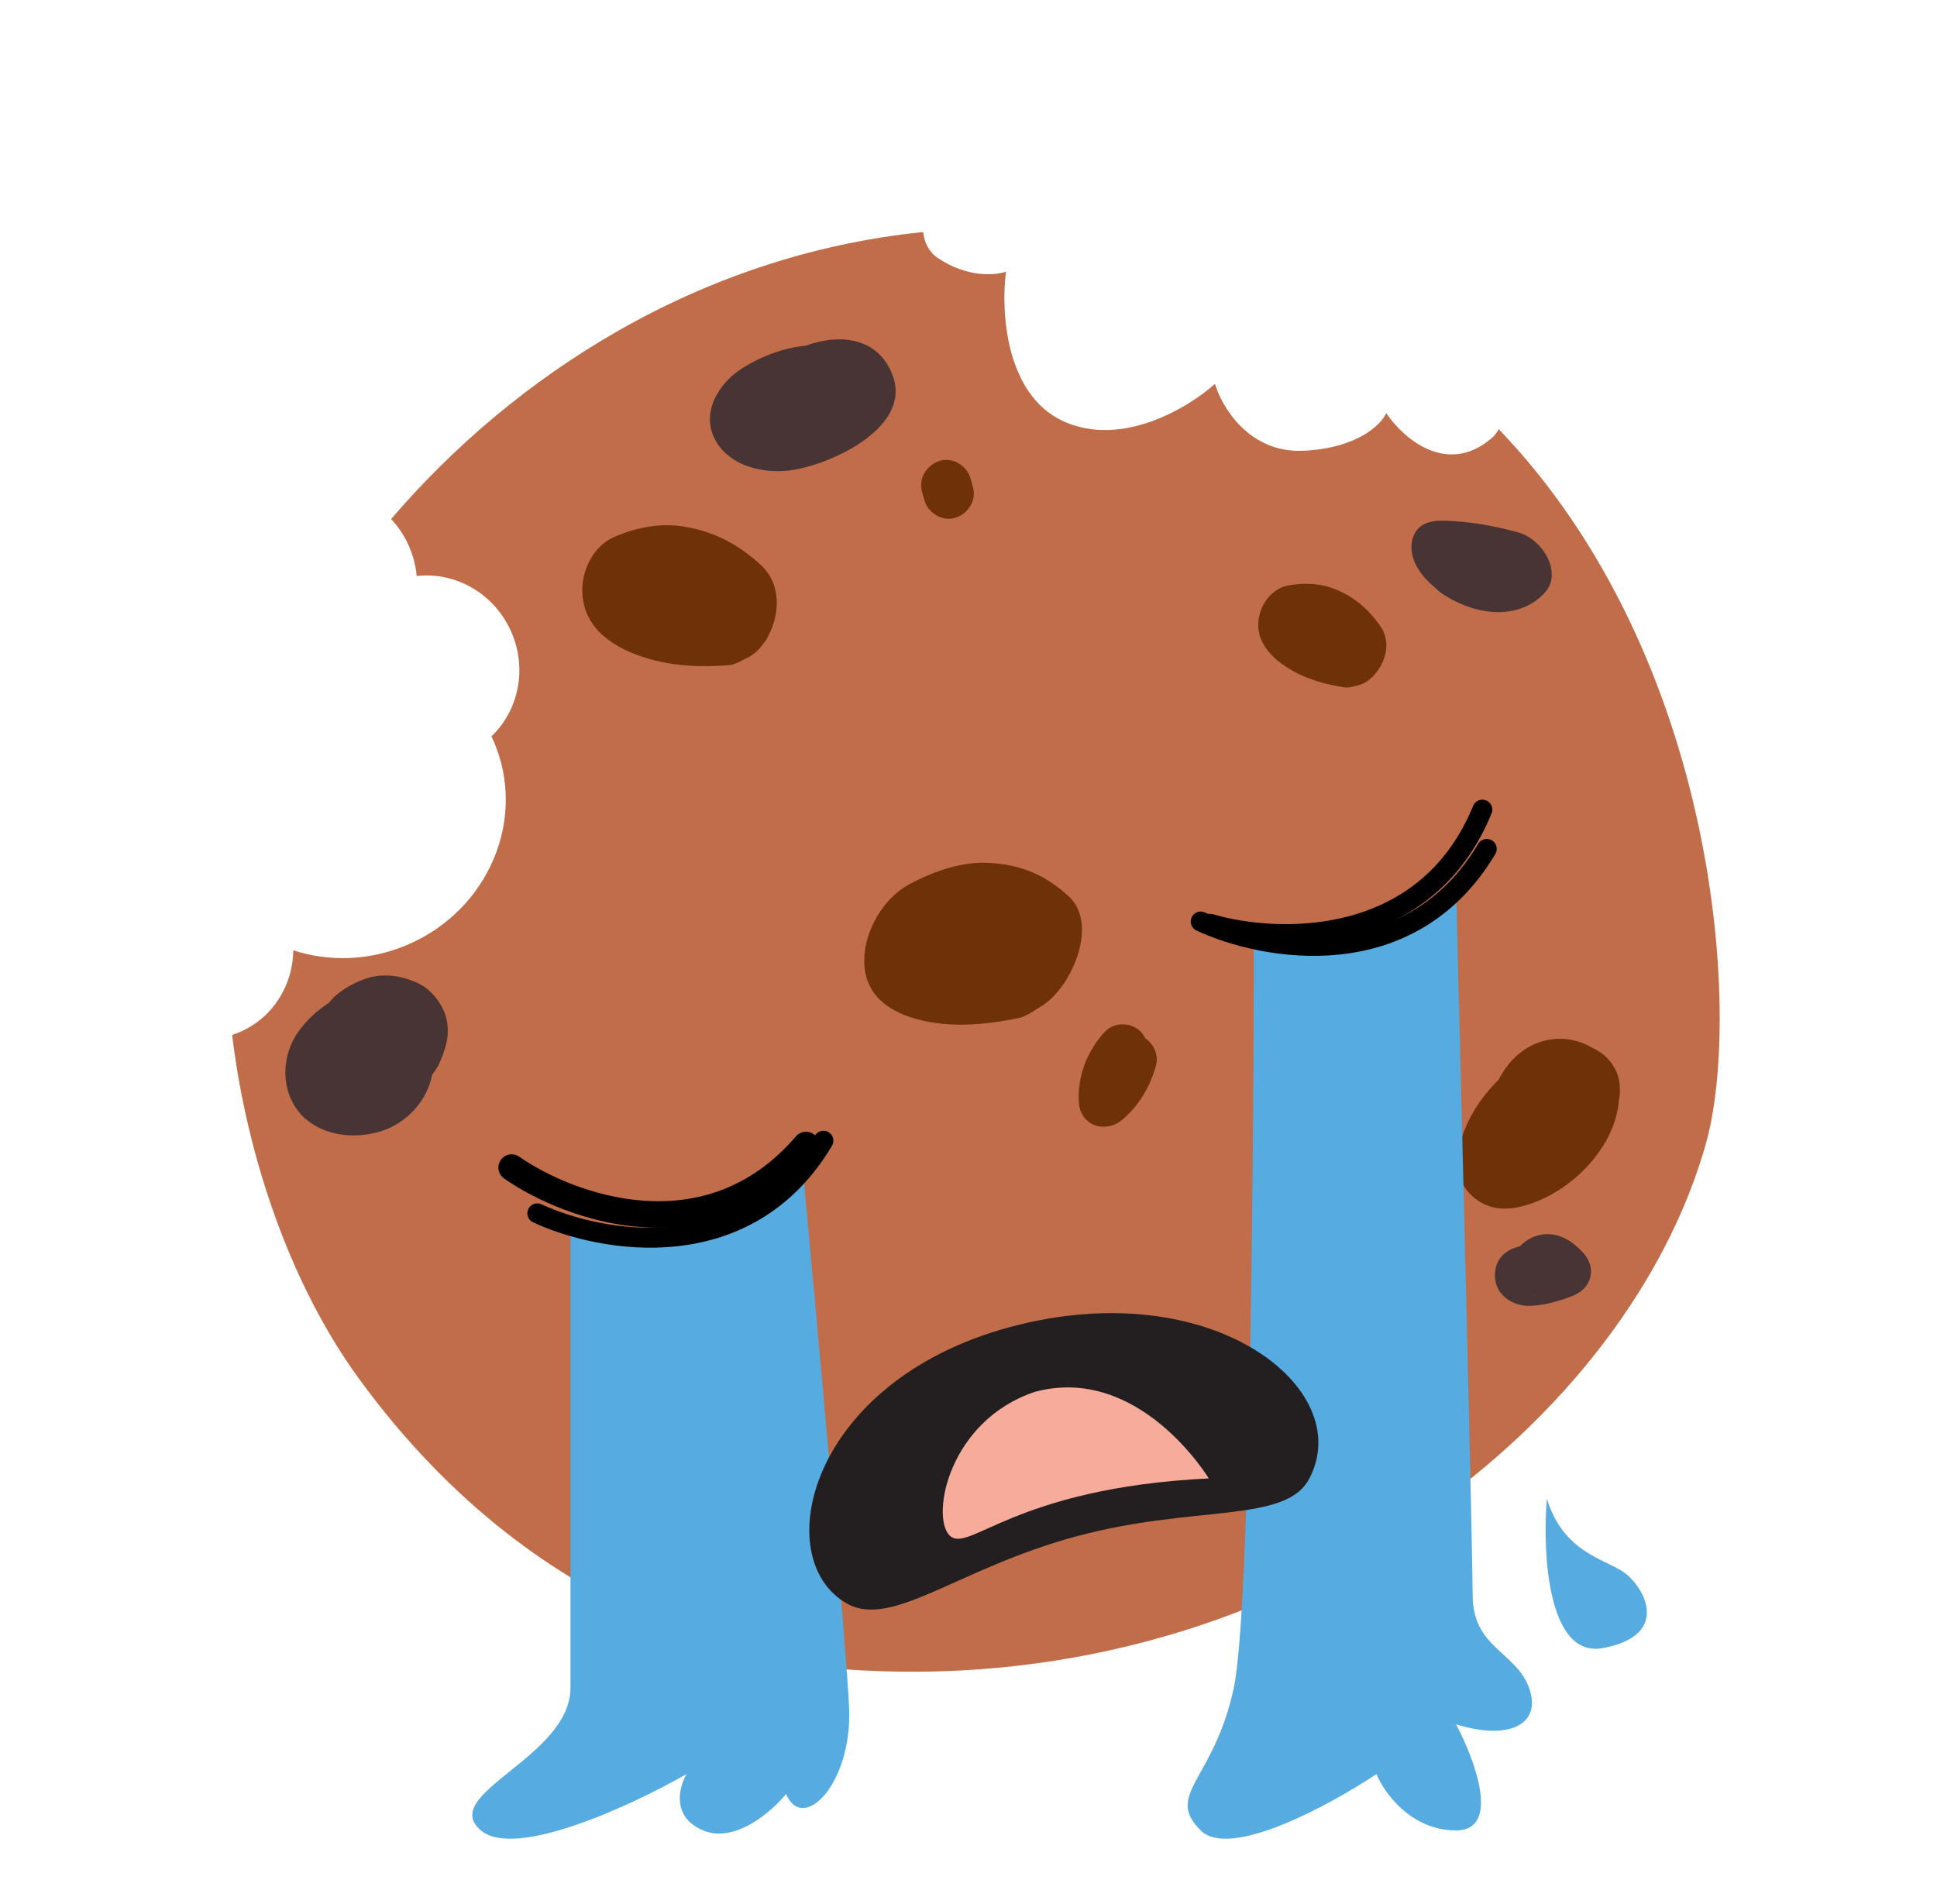
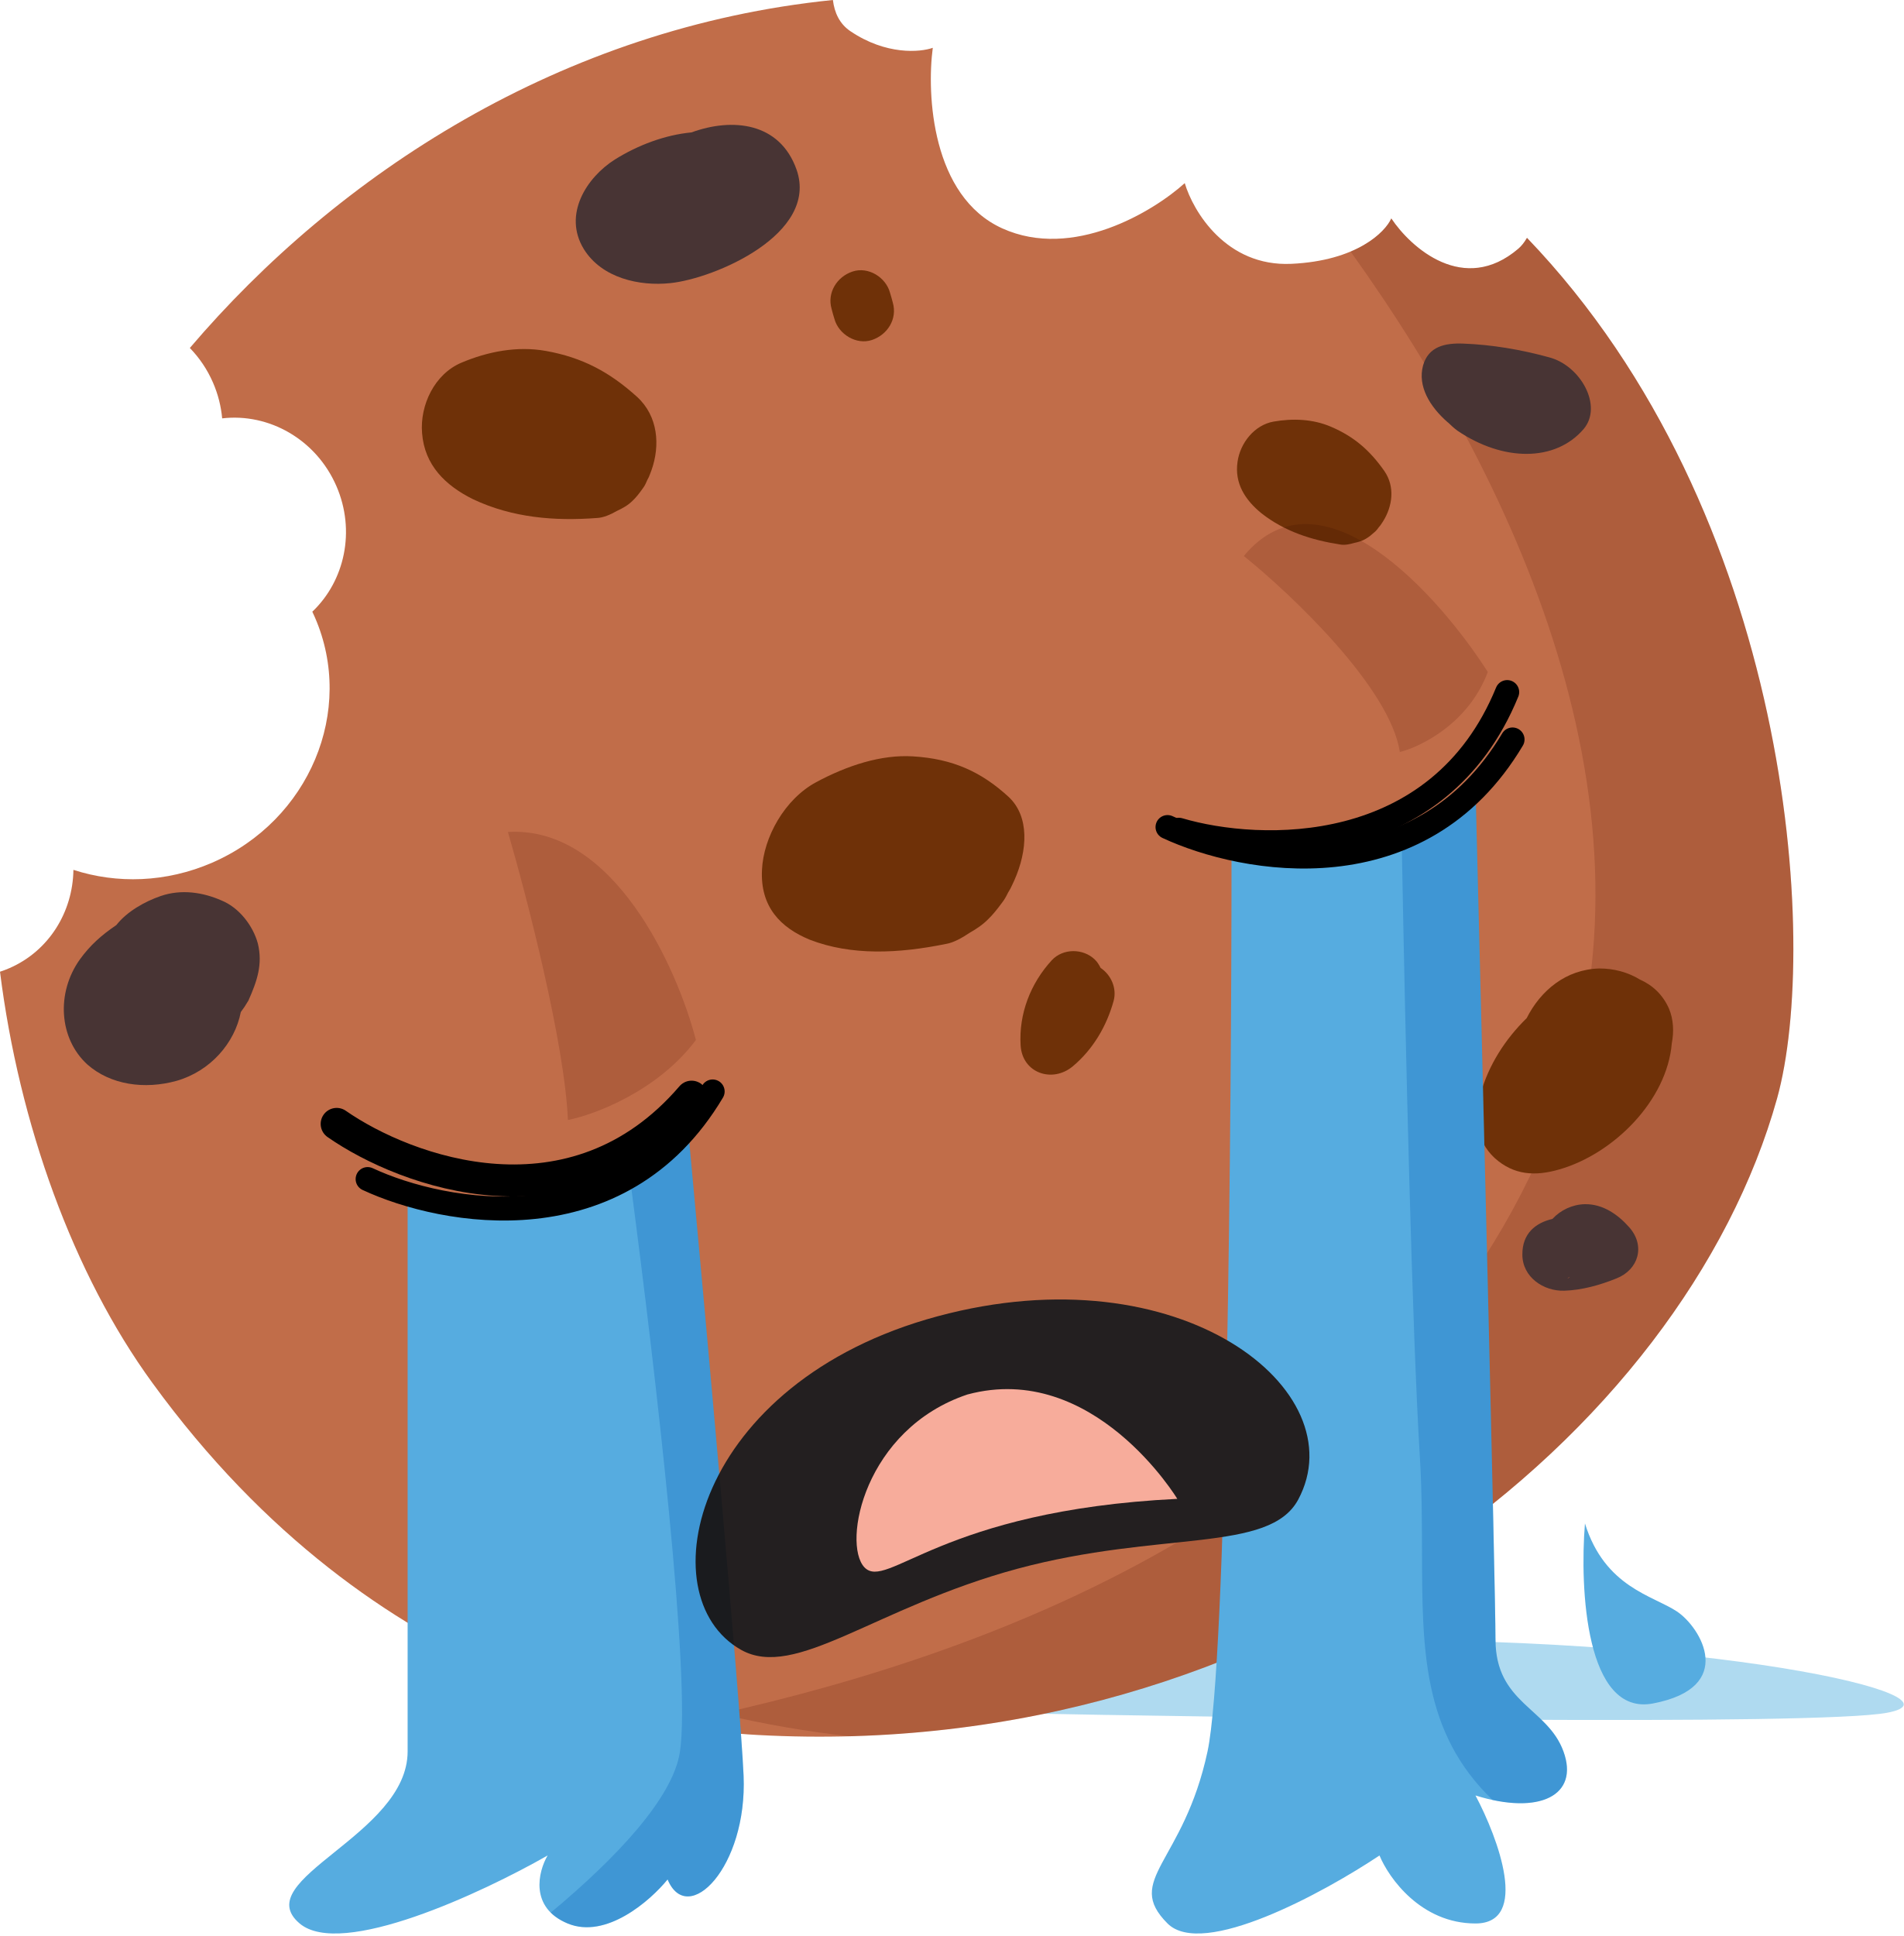
- <svg xmlns="http://www.w3.org/2000/svg" viewBox="0 0 292 287" fill="none">
-   <path fill-rule="evenodd" clip-rule="evenodd" d="M141.35 38.886C140.01 37.979 139.36 36.591 139.166 34.989C105.288 38.42 77.4 56.716 58.963 78.264C60.064 79.439 60.989 80.825 61.67 82.395C62.305 83.857 62.68 85.365 62.814 86.862C68.644 86.176 74.555 89.475 77.094 95.323C79.523 100.919 78.138 107.178 74.085 111.028C74.198 111.265 74.308 111.505 74.413 111.748C79.472 123.4 73.716 137.125 61.557 142.403C55.802 144.902 49.645 145.06 44.218 143.298C44.148 148.534 41.18 153.43 36.211 155.587C35.807 155.762 35.4 155.915 34.99 156.047C37.329 175.211 44.124 194.178 54.081 207.836C82.187 246.508 117.915 251.231 129.755 251.861C194.748 255.409 245.608 213.909 257.205 172.289C262.575 152.946 258.982 99.136 225.937 64.718C225.617 65.278 225.257 65.735 224.854 66.079C218.053 71.888 211.434 65.974 208.975 62.291C208.204 64.028 204.624 67.595 196.474 67.968C188.324 68.341 184.197 61.398 183.153 57.879C179.225 61.429 169.165 67.531 160.344 63.537C151.523 59.544 150.875 46.826 151.654 40.966C150.076 41.529 145.807 41.901 141.35 38.886Z" fill="#C16D49" />
-   <path d="M171.907 155.506C170.453 154.103 167.933 154.076 166.525 155.604C163.876 158.482 162.396 162.296 162.633 166.233C162.843 169.732 166.63 170.981 169.166 168.847C171.685 166.737 173.394 163.827 174.261 160.675C174.692 159.092 173.942 157.428 172.636 156.555C172.443 156.173 172.232 155.814 171.907 155.506Z" fill="#6F3108" />
-   <path d="M101.157 97.296L101.035 97.191L101.157 97.296ZM109.656 100.315C110.457 100.29 111.372 99.885 112.148 99.44C112.869 99.107 113.543 98.733 114.101 98.18C114.546 97.768 114.954 97.245 115.374 96.653L115.546 96.404C115.714 96.151 115.836 95.858 115.961 95.569L116.161 95.184C116.266 94.957 116.363 94.644 116.484 94.351C117.587 91.248 117.325 87.605 114.703 85.191C111.256 82.067 107.854 80.253 103.3 79.435C99.679 78.783 96.005 79.516 92.722 80.903C89.375 82.315 87.518 86.2 87.807 89.706C88.11 93.701 90.706 96.251 94.181 97.97C99.102 100.296 104.393 100.714 109.656 100.315Z" fill="#6F3108" />
-   <path d="M144.208 151.248L144.086 151.143L144.208 151.248ZM153.32 153.554C154.224 153.409 155.309 152.806 156.244 152.177C157.102 151.685 157.912 151.153 158.618 150.428C159.176 149.884 159.709 149.216 160.265 148.465L160.495 148.15C160.72 147.832 160.897 147.472 161.08 147.117L161.359 146.64C161.51 146.36 161.664 145.981 161.841 145.621C163.524 141.844 163.75 137.634 161.151 135.193C157.726 132.043 154.165 130.414 149.169 130.111C145.195 129.869 140.965 131.249 137.079 133.336C133.119 135.461 130.478 140.257 130.301 144.305C130.07 148.921 132.62 151.524 136.278 153.031C141.471 155.04 147.353 154.772 153.32 153.554" fill="#6F3108" />
-   <path d="M197.428 100.344L197.363 100.256L197.428 100.344ZM202.58 103.627C203.111 103.732 203.772 103.604 204.348 103.43C204.871 103.32 205.369 103.177 205.816 102.898C206.169 102.694 206.514 102.412 206.876 102.086L207.026 101.949C207.173 101.808 207.296 101.633 207.42 101.462L207.608 101.239C207.71 101.106 207.82 100.914 207.942 100.74C209.119 98.864 209.477 96.426 208.103 94.436C206.29 91.854 204.316 90.142 201.439 88.909C199.151 87.928 196.627 87.851 194.264 88.264C191.857 88.684 190.069 90.959 189.749 93.312C189.367 95.989 190.703 98.064 192.74 99.725C195.639 102.006 199.059 103.087 202.58 103.627Z" fill="#6F3108" />
-   <path d="M231.256 195.214L231.284 195.216C230.803 195.541 231.098 195.224 231.256 195.214ZM238.734 188.99C237.297 187.359 235.403 186.045 233.155 186.089C231.632 186.127 230.148 186.814 229.12 187.93C227.012 188.424 225.343 189.742 225.36 192.395C225.363 195.199 228.004 196.991 230.612 196.903C232.799 196.84 235.108 196.188 237.129 195.368C239.893 194.271 240.76 191.291 238.734 188.99Z" fill="#483434" />
-   <path d="M133.616 230.908L133.59 230.916C133.935 230.45 133.762 230.847 133.616 230.908ZM128.629 239.263C130.526 240.324 132.749 240.935 134.855 240.146C136.28 239.605 137.451 238.464 138.05 237.07C139.874 235.904 141.011 234.107 140.114 231.61C139.18 228.966 136.094 228.153 133.663 229.101C131.621 229.887 129.659 231.269 128.026 232.713C125.783 234.666 125.955 237.764 128.629 239.263Z" fill="#6F3108" />
-   <path d="M121.489 52.116C118.193 52.429 114.818 53.687 111.903 55.51C108.355 57.76 105.398 62.392 108.024 66.697C110.29 70.354 115.02 71.365 118.844 70.956C124.387 70.383 137.422 64.823 134.629 56.785C132.532 50.831 126.597 50.251 121.489 52.116Z" fill="#483434" />
-   <path d="M228.705 80.231C225.091 79.24 221.516 78.652 217.987 78.516C215.677 78.424 213.611 78.873 212.943 81.262C212.25 83.836 213.773 86.379 216.01 88.339L216.078 88.385C216.43 88.721 216.795 89.073 217.236 89.395C222.922 93.263 229.473 93.343 233.027 89.188C235.445 86.324 232.647 81.263 228.705 80.231Z" fill="#483434" />
-   <path d="M240.059 158.011C238.591 157.105 236.794 156.613 234.956 156.625C230.819 156.745 227.659 159.349 225.897 162.837C223.21 165.461 221.133 168.715 220.15 172.254C219.374 175.177 219.504 178.073 221.89 180.311C224.29 182.478 226.973 182.623 230.013 181.735C236.79 179.775 243.451 173.122 244.044 165.968C244.326 164.522 244.25 162.96 243.694 161.652C242.927 159.901 241.631 158.706 240.059 158.011Z" fill="#6F3108" />
-   <path d="M55.14 147.565C53.154 148.249 50.916 149.501 49.585 151.199C47.712 152.471 46.322 153.705 45.028 155.489C42.056 159.651 42.394 165.356 45.948 168.615C48.844 171.178 53.1 171.782 57.111 170.671C61.362 169.456 64.396 165.929 65.146 162.07C65.463 161.652 65.767 161.202 66.094 160.639C67.178 158.208 67.905 156.103 67.276 153.504C66.692 151.338 64.98 149.037 62.729 148.123C60.438 147.118 57.749 146.675 55.14 147.565Z" fill="#483434" />
-   <path d="M107.595 226.989L107.359 227.028C106.951 227.021 106.544 227.014 106.176 226.984C105.831 226.886 105.497 226.818 105.139 226.692C101.438 225.392 97.193 227.85 96.585 231.925C95.903 236.18 98.218 240.465 102.158 241.851C105.513 243.053 108.954 243.171 112.225 242.431C115.859 241.595 118.186 236.936 116.788 232.898C115.354 228.663 111.508 226.097 107.595 226.989Z" fill="#483434" />
-   <path d="M141.628 69.507C139.688 70.144 138.417 72.135 139.003 74.177C139.11 74.612 139.233 75.022 139.363 75.447C139.889 77.353 142.093 78.709 144.032 78.07C145.994 77.42 147.243 75.442 146.657 73.399C146.55 72.964 146.427 72.553 146.298 72.13C145.77 70.221 143.591 68.857 141.628 69.507Z" fill="#6F3108" />
-   <path d="M121 176C114.6 188.8 95 188 86 186V254.5C86 265 66 270.5 72.5 276C77.7 280.4 95.333 272.167 103.5 267.5C102.333 269.5 101.2 274 106 276C110.8 278 116.333 273.167 118.5 270.5C121 276.5 128.5 269 128 257.5C127.6 248.3 123.167 199.333 121 176Z" fill="#56ACE0" />
-   <path d="M219.5 134C215.1 144.4 197.333 144.333 189 143C189 175.5 188.4 243.3 186 254.5C183 268.5 175.5 270.5 181 276C185.4 280.4 200.5 272.167 207.5 267.5C208.667 270.333 212.7 276 219.5 276C226.3 276 222.333 265.333 219.5 260C227.5 262.5 232.5 260 230.5 254.5C228.5 249 222 248.5 222 240.5C222 234.1 220.333 166.833 219.5 134Z" fill="#56ACE0" />
-   <path d="M81 182.949C90.556 187.402 112.561 191.445 124.132 172" stroke="black" stroke-width="3" stroke-linecap="round" />
-   <path d="M77.13 176.054C85.783 182.077 106.771 189.827 121.5 172.65" stroke="black" stroke-width="4" stroke-linecap="round" />
-   <path d="M181 138.949C190.556 143.402 212.561 147.445 224.132 128" stroke="black" stroke-width="3" stroke-linecap="round" />
-   <path d="M182.426 139.288C192.535 142.277 214.896 143.02 223.463 122.077" stroke="black" stroke-width="3" stroke-linecap="round" />
-   <path d="M197.343 223.005C204.603 209.412 182.669 191.896 152.24 200.106C121.811 208.311 115.838 235.109 127.68 241.791C134.477 245.619 144.414 236.479 162.228 231.661C180.146 226.847 193.739 229.74 197.343 223.005Z" fill="#231F20" />
-   <path d="M182.222 222.922C182.222 222.922 171.767 205.629 155.987 209.876C143.096 214.194 140.32 228.461 143.096 231.468C145.923 234.474 152.564 224.376 182.222 222.922Z" fill="#F7AC9B" />
-   <path d="M241.685 248.5C233.285 250.1 232.519 234.167 233.185 226C235.685 234 241.685 235 244.685 237C247.685 239 252.185 246.5 241.685 248.5Z" fill="#56ACE0" />
+ <svg xmlns="http://www.w3.org/2000/svg" viewBox="0 0 238 242" fill="none">
+   <path d="M235.902 214.099C227.103 215.731 157.585 214.779 123.925 214.099C108.928 213.822 116.426 205.942 164.916 205.067C213.406 204.193 246.899 212.06 235.902 214.099Z" fill="#39A2DB" fill-opacity="0.4" />
+   <path d="M106.309 3.896C104.969 2.99 104.32 1.602 104.126 0C70.131 3.443 42.167 21.854 23.732 43.498C24.917 44.714 25.91 46.169 26.63 47.829C27.265 49.291 27.639 50.799 27.774 52.297C33.604 51.61 39.515 54.909 42.054 60.757C44.483 66.353 43.098 72.612 39.045 76.462C39.158 76.7 39.268 76.94 39.373 77.183C44.431 88.835 38.676 102.559 26.517 107.837C20.762 110.336 14.604 110.494 9.178 108.732C9.108 113.968 6.14 118.864 1.171 121.021C0.784 121.189 0.393 121.337 0 121.465C2.386 140.49 9.155 159.285 19.041 172.847C47.147 211.518 82.875 216.242 94.715 216.872C159.708 220.419 210.568 178.92 222.165 137.3C227.535 117.957 223.942 64.147 190.897 29.728C190.577 30.288 190.217 30.746 189.814 31.09C183.013 36.898 176.394 30.985 173.935 27.302C173.164 29.038 169.584 32.605 161.434 32.979C153.284 33.352 149.157 26.408 148.113 22.89C144.185 26.44 134.125 32.541 125.304 28.548C116.483 24.555 115.835 11.836 116.613 5.976C115.036 6.54 110.767 6.912 106.309 3.896Z" fill="#C16D49" />
+   <g style="mix-blend-mode:multiply">
+     <path fill-rule="evenodd" clip-rule="evenodd" d="M168.844 31.444C190.556 61.712 208.943 103.195 194.077 140.636C175.077 188.486 123.893 206.626 90 214.221C95.42 215.505 100.822 216.435 106.175 217.036C165.628 215.474 211.259 176.44 222.165 137.3C227.535 117.957 223.942 64.147 190.897 29.728C190.577 30.288 190.217 30.746 189.814 31.09C183.013 36.898 176.394 30.985 173.935 27.302C173.457 28.378 171.9 30.158 168.844 31.444Z" fill="#D5BEB5" fill-opacity="0.6" />
+   </g>
+   <path d="M136.867 119.94C135.413 118.537 132.893 118.511 131.484 120.038C128.835 122.917 127.356 126.73 127.593 130.667C127.803 134.167 131.59 135.415 134.126 133.281C136.645 131.171 138.353 128.262 139.221 125.11C139.651 123.527 138.901 121.862 137.596 120.99C137.402 120.607 137.192 120.249 136.867 119.94Z" fill="#6F3108" />
+   <path d="M66.117 61.73L65.995 61.625L66.117 61.73ZM74.616 64.75C75.417 64.724 76.332 64.319 77.108 63.874C77.829 63.541 78.503 63.167 79.061 62.614C79.506 62.202 79.914 61.68 80.334 61.087L80.506 60.839C80.674 60.586 80.795 60.293 80.921 60.004L81.121 59.619C81.226 59.392 81.323 59.078 81.444 58.785C82.547 55.682 82.285 52.039 79.663 49.625C76.215 46.501 72.814 44.688 68.26 43.87C64.639 43.218 60.965 43.951 57.682 45.337C54.335 46.749 52.478 50.634 52.767 54.14C53.07 58.135 55.666 60.686 59.141 62.404C64.062 64.73 69.353 65.148 74.616 64.75" fill="#6F3108" />
+   <path d="M109.168 115.682L109.046 115.577L109.168 115.682ZM118.28 117.988C119.184 117.844 120.269 117.241 121.204 116.611C122.061 116.119 122.872 115.587 123.577 114.862C124.136 114.318 124.669 113.65 125.225 112.899L125.455 112.585C125.679 112.266 125.857 111.907 126.04 111.551L126.319 111.074C126.47 110.794 126.624 110.415 126.801 110.056C128.484 106.279 128.71 102.068 126.111 99.627C122.686 96.477 119.125 94.849 114.129 94.546C110.155 94.303 105.925 95.684 102.039 97.77C98.079 99.895 95.438 104.692 95.261 108.739C95.03 113.355 97.58 115.959 101.237 117.465C106.431 119.474 112.312 119.206 118.28 117.988" fill="#6F3108" />
+   <path d="M162.388 64.778L162.323 64.69L162.388 64.778ZM167.54 68.061C168.071 68.166 168.732 68.039 169.308 67.864C169.831 67.755 170.329 67.611 170.776 67.332C171.129 67.129 171.473 66.847 171.836 66.52L171.986 66.383C172.133 66.242 172.255 66.068 172.38 65.896L172.568 65.674C172.67 65.54 172.779 65.349 172.902 65.174C174.079 63.298 174.437 60.86 173.063 58.871C171.25 56.288 169.276 54.576 166.399 53.344C164.111 52.362 161.587 52.286 159.224 52.698C156.817 53.118 155.029 55.393 154.709 57.746C154.326 60.423 155.663 62.498 157.7 64.159C160.599 66.44 164.019 67.522 167.54 68.061" fill="#6F3108" />
+   <path d="M196.216 159.649L196.243 159.65C195.763 159.975 196.058 159.658 196.216 159.649ZM203.694 153.424C202.257 151.793 200.363 150.479 198.114 150.524C196.591 150.561 195.107 151.248 194.08 152.364C191.972 152.858 190.303 154.177 190.32 156.829C190.323 159.634 192.964 161.425 195.572 161.338C197.759 161.274 200.068 160.623 202.088 159.802C204.853 158.705 205.719 155.726 203.694 153.424" fill="#483434" />
+   <path d="M98.576 195.343L98.55 195.35C98.895 194.885 98.722 195.281 98.576 195.343ZM93.589 203.697C95.486 204.758 97.709 205.369 99.815 204.58C101.239 204.039 102.411 202.898 103.01 201.504C104.834 200.339 105.971 198.541 105.074 196.045C104.14 193.4 101.054 192.587 98.623 193.536C96.581 194.322 94.619 195.703 92.986 197.147C90.743 199.1 90.915 202.198 93.589 203.697" fill="#6F3108" />
+   <path d="M86.449 16.55C83.152 16.864 79.778 18.121 76.863 19.944C73.314 22.194 70.358 26.826 72.984 31.131C75.249 34.788 79.98 35.799 83.803 35.39C89.347 34.818 102.382 29.257 99.589 21.219C97.491 15.266 91.556 14.686 86.449 16.55" fill="#483434" />
+   <path d="M193.665 44.666C190.05 43.674 186.476 43.086 182.947 42.95C180.637 42.858 178.571 43.307 177.903 45.696C177.21 48.271 178.733 50.813 180.97 52.773L181.038 52.819C181.39 53.155 181.755 53.508 182.196 53.83C187.882 57.697 194.433 57.777 197.986 53.623C200.405 50.758 197.607 45.697 193.665 44.666" fill="#483434" />
+   <path d="M205.018 122.445C203.55 121.54 201.754 121.047 199.916 121.059C195.779 121.18 192.619 123.783 190.857 127.272C188.17 129.895 186.093 133.15 185.11 136.688C184.333 139.611 184.464 142.508 186.849 144.745C189.25 146.912 191.933 147.058 194.973 146.169C201.75 144.21 208.411 137.556 209.004 130.403C209.286 128.957 209.21 127.394 208.653 126.087C207.887 124.335 206.591 123.141 205.018 122.445Z" fill="#6F3108" />
+   <path d="M20.1 112C18.114 112.683 15.876 113.935 14.545 115.634C12.672 116.905 11.282 118.139 9.988 119.923C7.016 124.085 7.354 129.791 10.908 133.049C13.804 135.613 18.06 136.216 22.071 135.106C26.322 133.89 29.356 130.364 30.106 126.504C30.423 126.086 30.727 125.636 31.054 125.074C32.138 122.642 32.865 120.537 32.236 117.938C31.652 115.772 29.94 113.471 27.689 112.557C25.398 111.552 22.709 111.109 20.1 112Z" fill="#483434" />
+   <path d="M72.555 191.424L72.319 191.463C71.911 191.456 71.504 191.448 71.136 191.418C70.79 191.321 70.457 191.252 70.099 191.126C66.398 189.826 62.153 192.284 61.544 196.359C60.862 200.615 63.178 204.899 67.118 206.285C70.473 207.488 73.914 207.605 77.184 206.865C80.818 206.03 83.146 201.37 81.748 197.333C80.314 193.097 76.467 190.531 72.555 191.424" fill="#483434" />
+   <path d="M106.588 33.941C104.648 34.578 103.377 36.569 103.963 38.611C104.07 39.047 104.192 39.456 104.322 39.881C104.849 41.787 107.052 43.144 108.992 42.504C110.954 41.855 112.203 39.876 111.617 37.834C111.51 37.398 111.386 36.987 111.258 36.564C110.73 34.655 108.55 33.292 106.588 33.941Z" fill="#6F3108" />
+   <path d="M85.96 140.434C79.56 153.234 59.96 152.434 50.96 150.434V218.934C50.96 229.434 30.96 234.934 37.46 240.434C42.66 244.834 60.293 236.601 68.46 231.934C67.293 233.934 66.16 238.434 70.96 240.434C75.76 242.434 81.293 237.601 83.46 234.934C85.96 240.934 93.46 233.434 92.96 221.934C92.56 212.734 88.126 163.768 85.96 140.434Z" fill="#56ACE0" />
+   <path d="M184.46 98.434C180.06 108.834 162.293 108.768 153.96 107.434C153.96 139.934 153.36 207.734 150.96 218.934C147.96 232.934 140.46 234.934 145.96 240.434C150.36 244.834 165.46 236.601 172.46 231.934C173.626 234.768 177.66 240.434 184.46 240.434C191.26 240.434 187.293 229.768 184.46 224.434C192.46 226.934 197.46 224.434 195.46 218.934C193.46 213.434 186.96 212.934 186.96 204.934C186.96 198.534 185.293 131.268 184.46 98.434Z" fill="#56ACE0" />
+   <path d="M45.96 147.384C55.516 151.836 77.52 155.879 89.092 136.434" stroke="black" stroke-width="3" stroke-linecap="round" />
+   <path d="M42.09 140.489C50.743 146.511 71.731 154.261 86.46 137.084" stroke="black" stroke-width="4" stroke-linecap="round" />
+   <path d="M145.96 103.384C155.516 107.836 177.521 111.879 189.092 92.434" stroke="black" stroke-width="3" stroke-linecap="round" />
+   <path d="M147.386 103.722C157.495 106.712 179.856 107.455 188.423 86.511" stroke="black" stroke-width="3" stroke-linecap="round" />
+   <path d="M162.303 187.439C169.563 173.846 147.629 156.33 117.2 164.54C86.771 172.746 80.798 199.543 92.64 206.226C99.436 210.053 109.373 200.914 127.188 196.095C145.106 191.281 158.699 194.174 162.303 187.439" fill="#231F20" />
+   <path d="M147.182 187.357C147.182 187.357 136.727 170.063 120.947 174.31C108.055 178.628 105.28 192.895 108.055 195.902C110.882 198.909 117.524 188.81 147.182 187.357Z" fill="#F7AC9B" />
+   <path d="M206.645 212.934C198.245 214.534 197.478 198.601 198.145 190.434C200.645 198.434 206.645 199.434 209.645 201.434C212.645 203.434 217.145 210.934 206.645 212.934Z" fill="#56ACE0" />
+   <g style="mix-blend-mode:multiply">
+     <path d="M186.598 225.001C193.324 226.446 197.275 223.926 195.46 218.934C194.652 216.712 193.109 215.306 191.557 213.892C189.268 211.806 186.96 209.702 186.96 204.934C186.96 198.534 185.293 131.268 184.46 98.434C182.834 102.278 179.382 104.692 175.255 106.141C175.708 130.77 176.528 166.116 177.5 182C177.755 186.157 177.764 190.112 177.774 193.873C177.804 206.272 177.83 216.56 186.598 225.001Z" fill="#56ACE0" fill-opacity="0.4" />
+     <path d="M68.848 239.08C69.37 239.597 70.061 240.06 70.96 240.434C75.76 242.434 81.293 237.601 83.46 234.934C85.96 240.934 93.46 233.434 92.96 221.934C92.56 212.734 88.126 163.768 85.96 140.434C84.318 143.718 81.807 146.107 78.83 147.81C82.062 172.318 86.395 209.931 85 219C84.104 224.824 76.893 232.384 68.848 239.08Z" fill="#56ACE0" fill-opacity="0.4" />
+   </g>
+   <g style="mix-blend-mode:multiply">
+     <path d="M175 94C173.8 86 161.5 74.333 155.5 69.5C165.1 57.9 179.833 74.333 186 84C183.6 90.4 177.667 93.333 175 94Z" fill="#D5BEB5" fill-opacity="0.6" />
+   </g>
+   <g style="mix-blend-mode:multiply">
+     <path d="M63.5 104C76.7 103.2 84.667 121 87 130C82.2 136.4 74.333 139.333 71 140C70.6 130.4 65.833 112 63.5 104Z" fill="#D5BEB5" fill-opacity="0.6" />
+   </g>
</svg>
